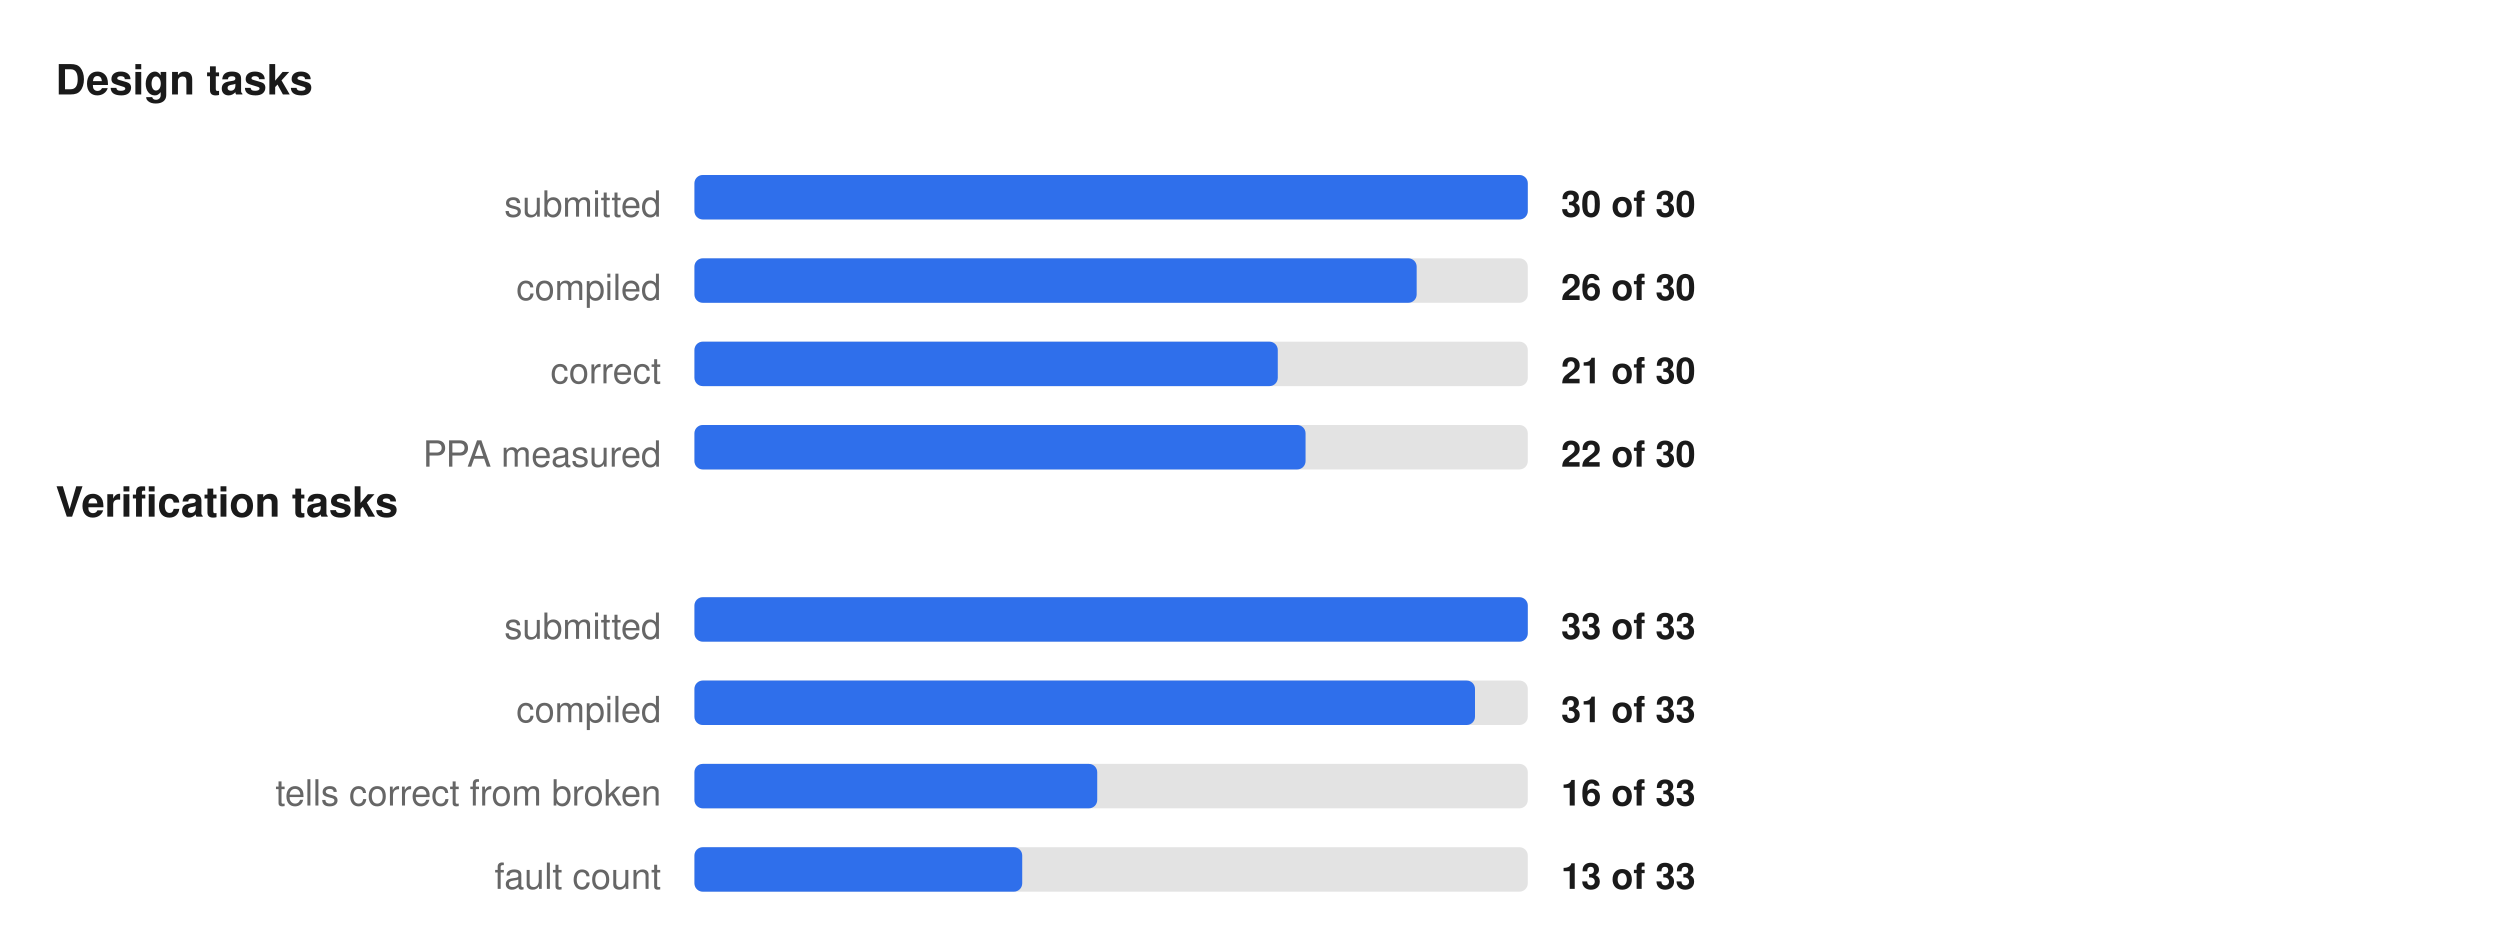
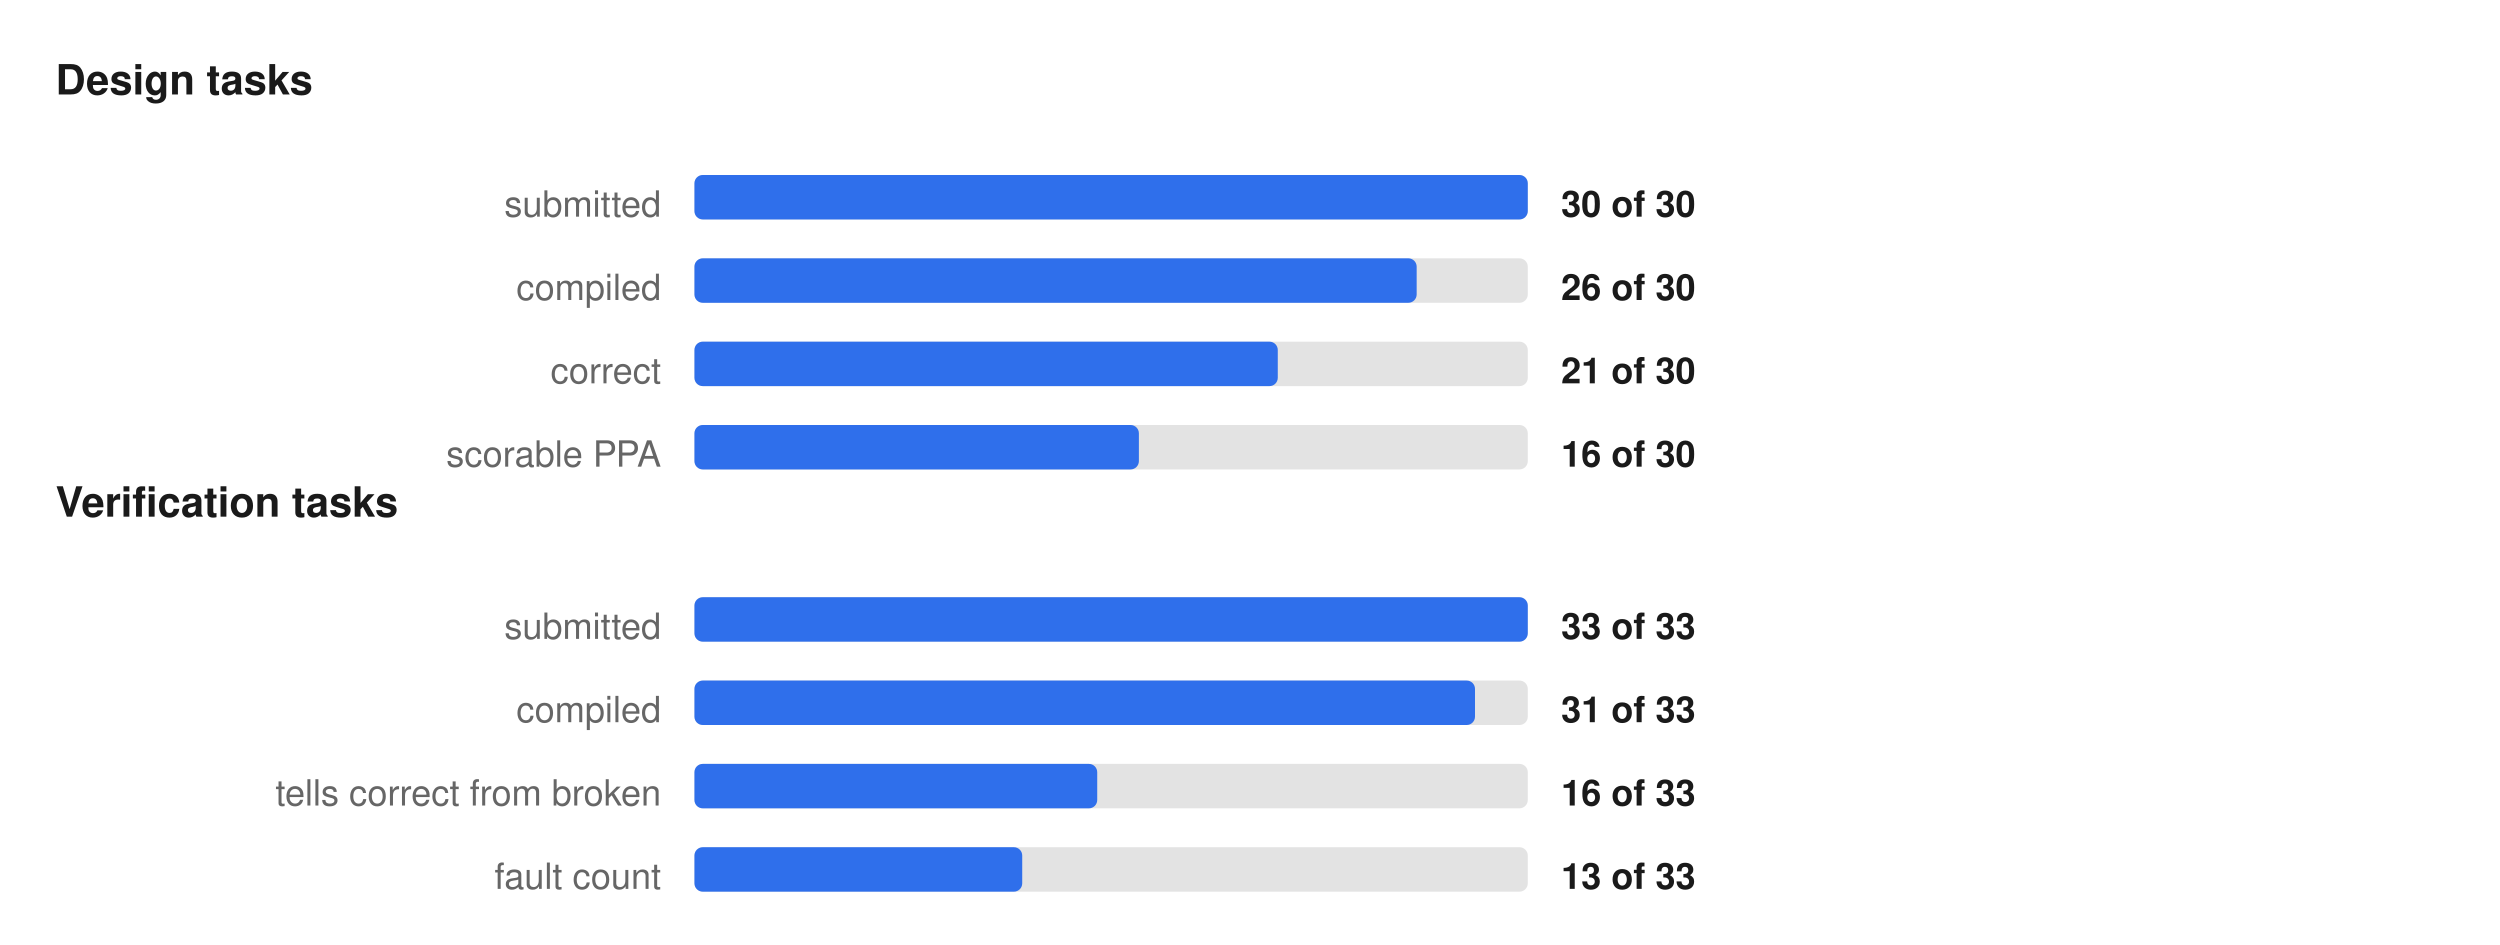
<svg xmlns="http://www.w3.org/2000/svg" viewBox="0 0 900 340" font-family="-apple-system,BlinkMacSystemFont,Segoe UI,Helvetica,Arial,sans-serif">
  <rect width="900" height="340" fill="none" />
  <text x="20" y="34" fill="#1a1a1a" font-size="15" font-weight="600">Design tasks</text>
  <text x="238" y="78" fill="#666" font-size="13" text-anchor="end">submitted</text>
  <rect x="250" y="63" width="300" height="16" rx="3" fill="#e3e3e3" />
  <rect x="250" y="63" width="300" height="16" rx="3" fill="#2f6feb" />
  <text x="562" y="78" fill="#1a1a1a" font-size="13" font-weight="600">30 of 30</text>
  <text x="238" y="108" fill="#666" font-size="13" text-anchor="end">compiled</text>
  <rect x="250" y="93" width="300" height="16" rx="3" fill="#e3e3e3" />
  <rect x="250" y="93" width="260" height="16" rx="3" fill="#2f6feb" />
  <text x="562" y="108" fill="#1a1a1a" font-size="13" font-weight="600">26 of 30</text>
  <text x="238" y="138" fill="#666" font-size="13" text-anchor="end">correct</text>
  <rect x="250" y="123" width="300" height="16" rx="3" fill="#e3e3e3" />
  <rect x="250" y="123" width="210" height="16" rx="3" fill="#2f6feb" />
  <text x="562" y="138" fill="#1a1a1a" font-size="13" font-weight="600">21 of 30</text>
-   <text x="238" y="168" fill="#666" font-size="13" text-anchor="end">PPA measured</text>
+   <text x="238" y="168" fill="#666" font-size="13" text-anchor="end">scorable PPA</text>
  <rect x="250" y="153" width="300" height="16" rx="3" fill="#e3e3e3" />
-   <rect x="250" y="153" width="220" height="16" rx="3" fill="#2f6feb" />
-   <text x="562" y="168" fill="#1a1a1a" font-size="13" font-weight="600">22 of 30</text>
+   <rect x="250" y="153" width="160" height="16" rx="3" fill="#2f6feb" />
+   <text x="562" y="168" fill="#1a1a1a" font-size="13" font-weight="600">16 of 30</text>
  <text x="20" y="186" fill="#1a1a1a" font-size="15" font-weight="600">Verification tasks</text>
  <text x="238" y="230" fill="#666" font-size="13" text-anchor="end">submitted</text>
  <rect x="250" y="215" width="300" height="16" rx="3" fill="#e3e3e3" />
  <rect x="250" y="215" width="300" height="16" rx="3" fill="#2f6feb" />
  <text x="562" y="230" fill="#1a1a1a" font-size="13" font-weight="600">33 of 33</text>
  <text x="238" y="260" fill="#666" font-size="13" text-anchor="end">compiled</text>
  <rect x="250" y="245" width="300" height="16" rx="3" fill="#e3e3e3" />
  <rect x="250" y="245" width="281" height="16" rx="3" fill="#2f6feb" />
  <text x="562" y="260" fill="#1a1a1a" font-size="13" font-weight="600">31 of 33</text>
  <text x="238" y="290" fill="#666" font-size="13" text-anchor="end">tells correct from broken</text>
  <rect x="250" y="275" width="300" height="16" rx="3" fill="#e3e3e3" />
  <rect x="250" y="275" width="145" height="16" rx="3" fill="#2f6feb" />
  <text x="562" y="290" fill="#1a1a1a" font-size="13" font-weight="600">16 of 33</text>
  <text x="238" y="320" fill="#666" font-size="13" text-anchor="end">fault count</text>
  <rect x="250" y="305" width="300" height="16" rx="3" fill="#e3e3e3" />
  <rect x="250" y="305" width="118" height="16" rx="3" fill="#2f6feb" />
  <text x="562" y="320" fill="#1a1a1a" font-size="13" font-weight="600">13 of 33</text>
</svg>
